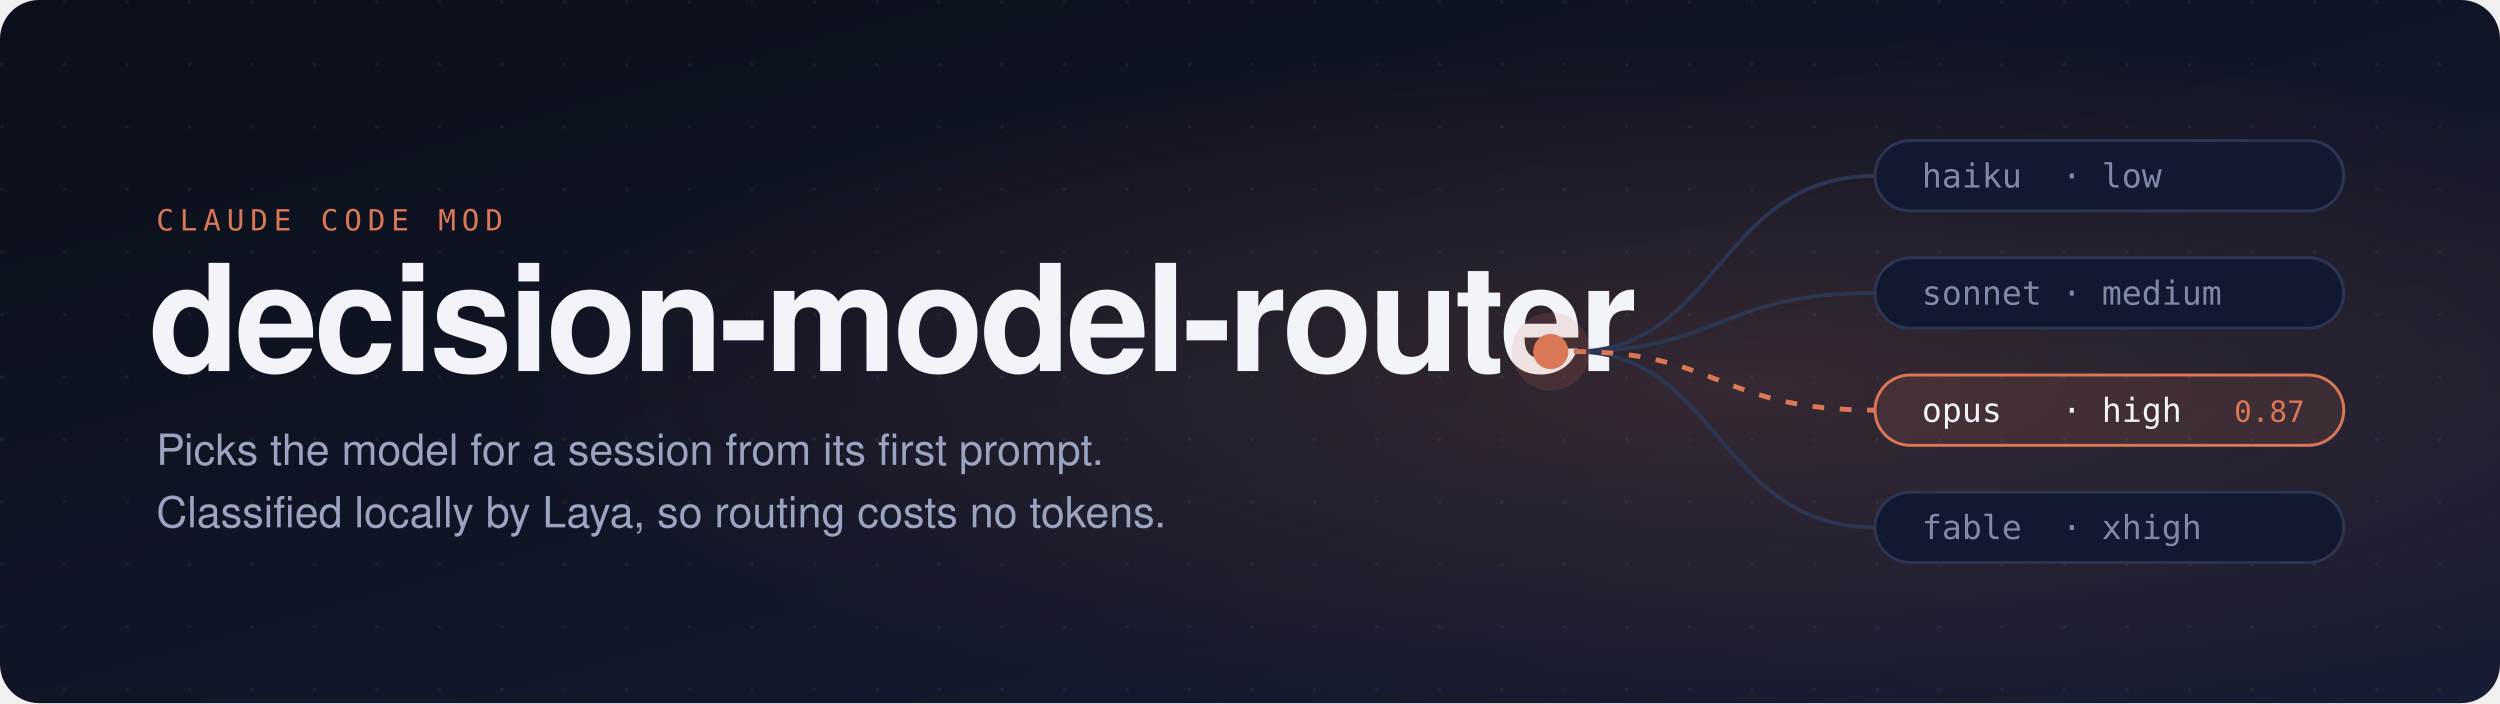
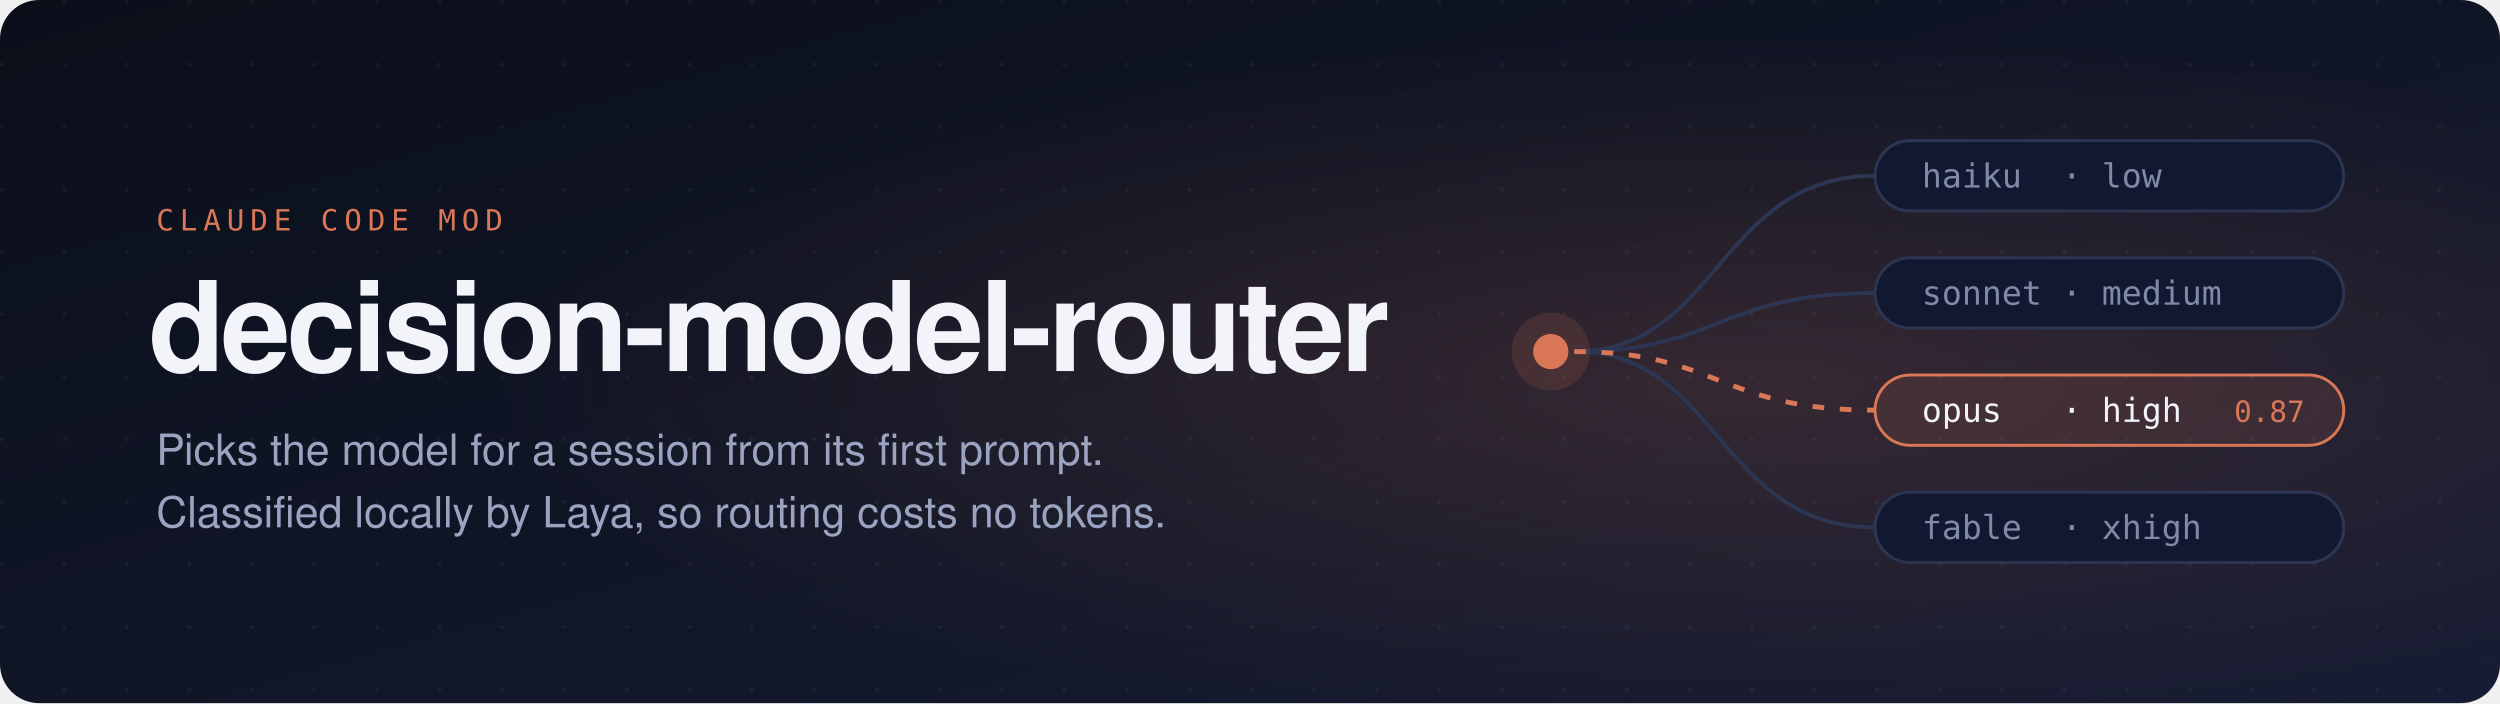
<svg xmlns="http://www.w3.org/2000/svg" viewBox="0 0 1280 360" width="1280" height="360" xml:space="preserve" role="img" aria-labelledby="t d">
  <defs>
    <linearGradient id="bg" x1="0" y1="0" x2="1" y2="1">
      <stop offset="0" stop-color="#0b0f1a" />
      <stop offset="1" stop-color="#161c33" />
    </linearGradient>
    <radialGradient id="glow" cx="0.7" cy="0.55" r="0.5">
      <stop offset="0" stop-color="#d97757" stop-opacity="0.18" />
      <stop offset="1" stop-color="#d97757" stop-opacity="0" />
    </radialGradient>
    <pattern id="grid" width="32" height="32" patternUnits="userSpaceOnUse">
      <circle cx="1" cy="1" r="1" fill="#ffffff" fill-opacity="0.05" />
    </pattern>
    <style>
      .sans { font-family: ui-sans-serif, -apple-system, "Segoe UI", Helvetica, Arial, sans-serif; }
      .mono { font-family: ui-monospace, SFMono-Regular, Menlo, Consolas, monospace; }
      .route { fill: none; stroke: #2c3552; stroke-width: 2; }
      .pill { fill: #121830; stroke: #2c3552; stroke-width: 1.5; }
      .label { fill: #7f8aa8; font-size: 17px; }
      .hot { stroke: #d97757; stroke-width: 2.5; stroke-dasharray: 6 8; animation: flow 1.2s linear infinite; }
      @keyframes flow { to { stroke-dashoffset: -28; } }
      @media (prefers-reduced-motion: reduce) { .hot { animation: none; } }
    </style>
  </defs>
  <rect width="1280" height="360" rx="20" fill="url(#bg)" />
  <rect width="1280" height="360" rx="20" fill="url(#grid)" />
  <rect width="1280" height="360" rx="20" fill="url(#glow)" />
  <text x="80" y="118" class="mono" font-size="15" letter-spacing="3" fill="#d97757">CLAUDE CODE MOD</text>
-   <text x="76" y="190" class="sans" font-size="76" font-weight="700" fill="#f2f4fa" letter-spacing="-2">decision-model-router</text>
+   <text x="76" y="190" class="sans" font-size="64" font-weight="700" fill="#f2f4fa" letter-spacing="-2">decision-model-router</text>
  <text x="80" y="238" class="sans" font-size="22" fill="#9aa4c0">Picks the model for a session from its first prompt.</text>
  <text x="80" y="270" class="sans" font-size="22" fill="#9aa4c0">Classified locally by Laya, so routing costs no tokens.</text>
  <path class="route" d="M806 180 C880 180 880 90 960 90" />
  <path class="route" d="M806 180 C880 180 880 150 960 150" />
  <path class="route" d="M806 180 C880 180 880 270 960 270" />
  <path class="route hot" d="M806 180 C880 180 880 210 960 210" />
  <circle cx="794" cy="180" r="20" fill="#d97757" fill-opacity="0.15" />
  <circle cx="794" cy="180" r="9" fill="#d97757" />
  <rect class="pill" x="960" y="72" width="240" height="36" rx="18" />
  <text x="984" y="96" class="mono label">haiku  · low</text>
  <rect class="pill" x="960" y="132" width="240" height="36" rx="18" />
  <text x="984" y="156" class="mono label">sonnet · medium</text>
  <rect x="960" y="192" width="240" height="36" rx="18" fill="#d97757" fill-opacity="0.12" stroke="#d97757" stroke-width="1.5" />
  <text x="984" y="216" class="mono" font-size="17" fill="#f2f4fa">opus   · high</text>
  <text x="1180" y="216" class="mono" font-size="15" fill="#d97757" text-anchor="end">0.87</text>
  <rect class="pill" x="960" y="252" width="240" height="36" rx="18" />
  <text x="984" y="276" class="mono label">fable  · xhigh</text>
</svg>
